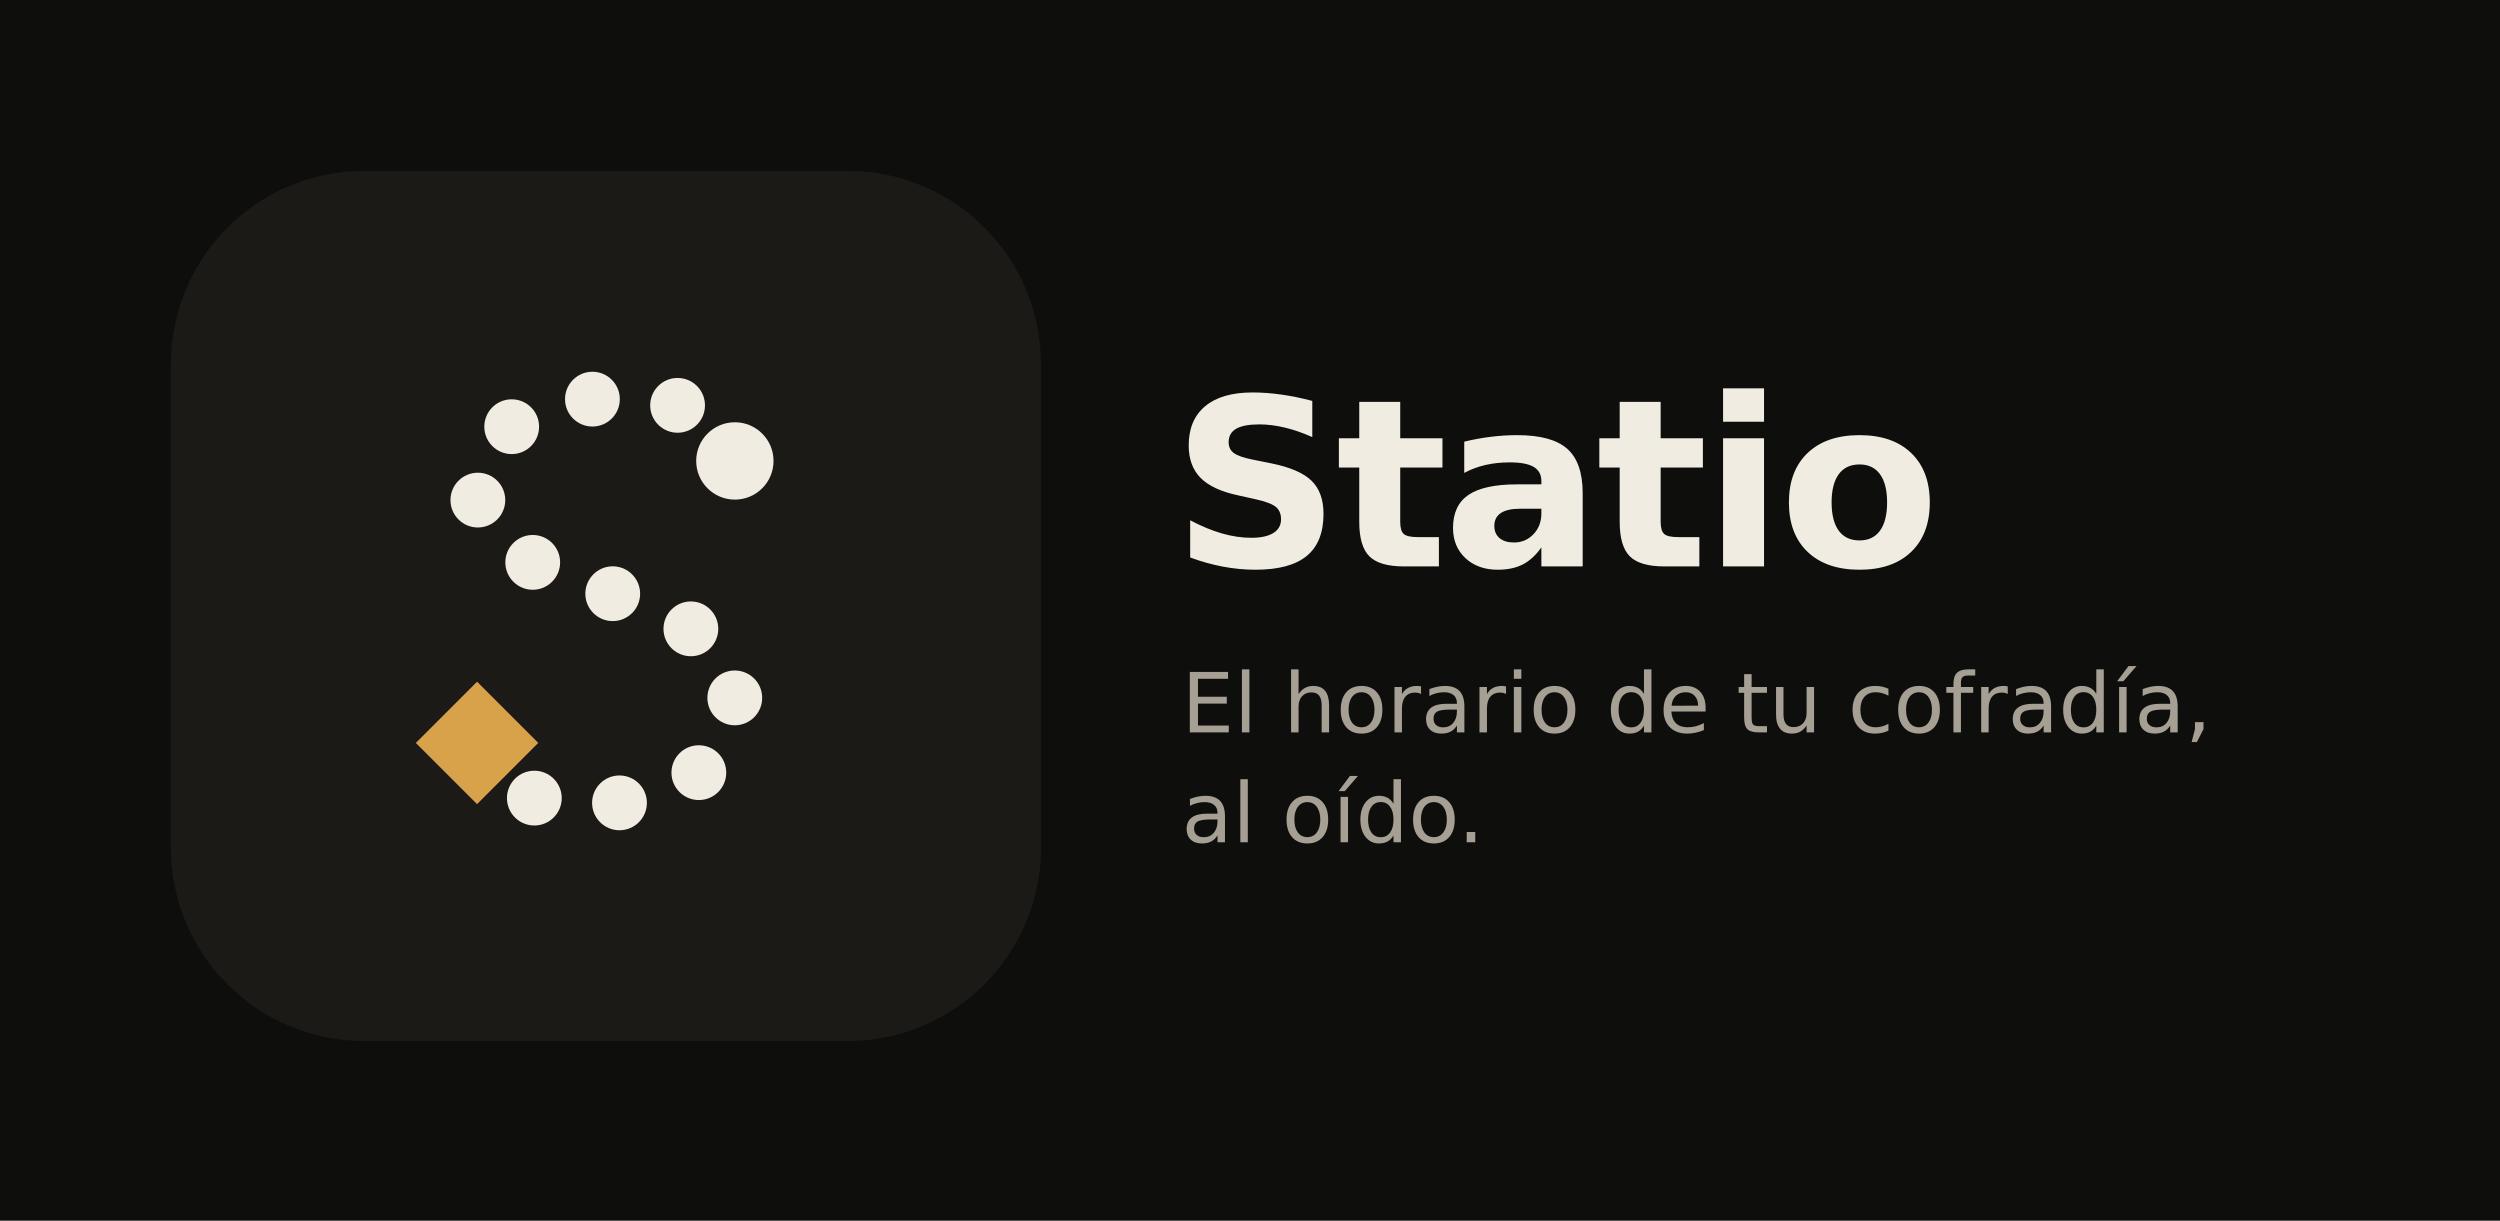
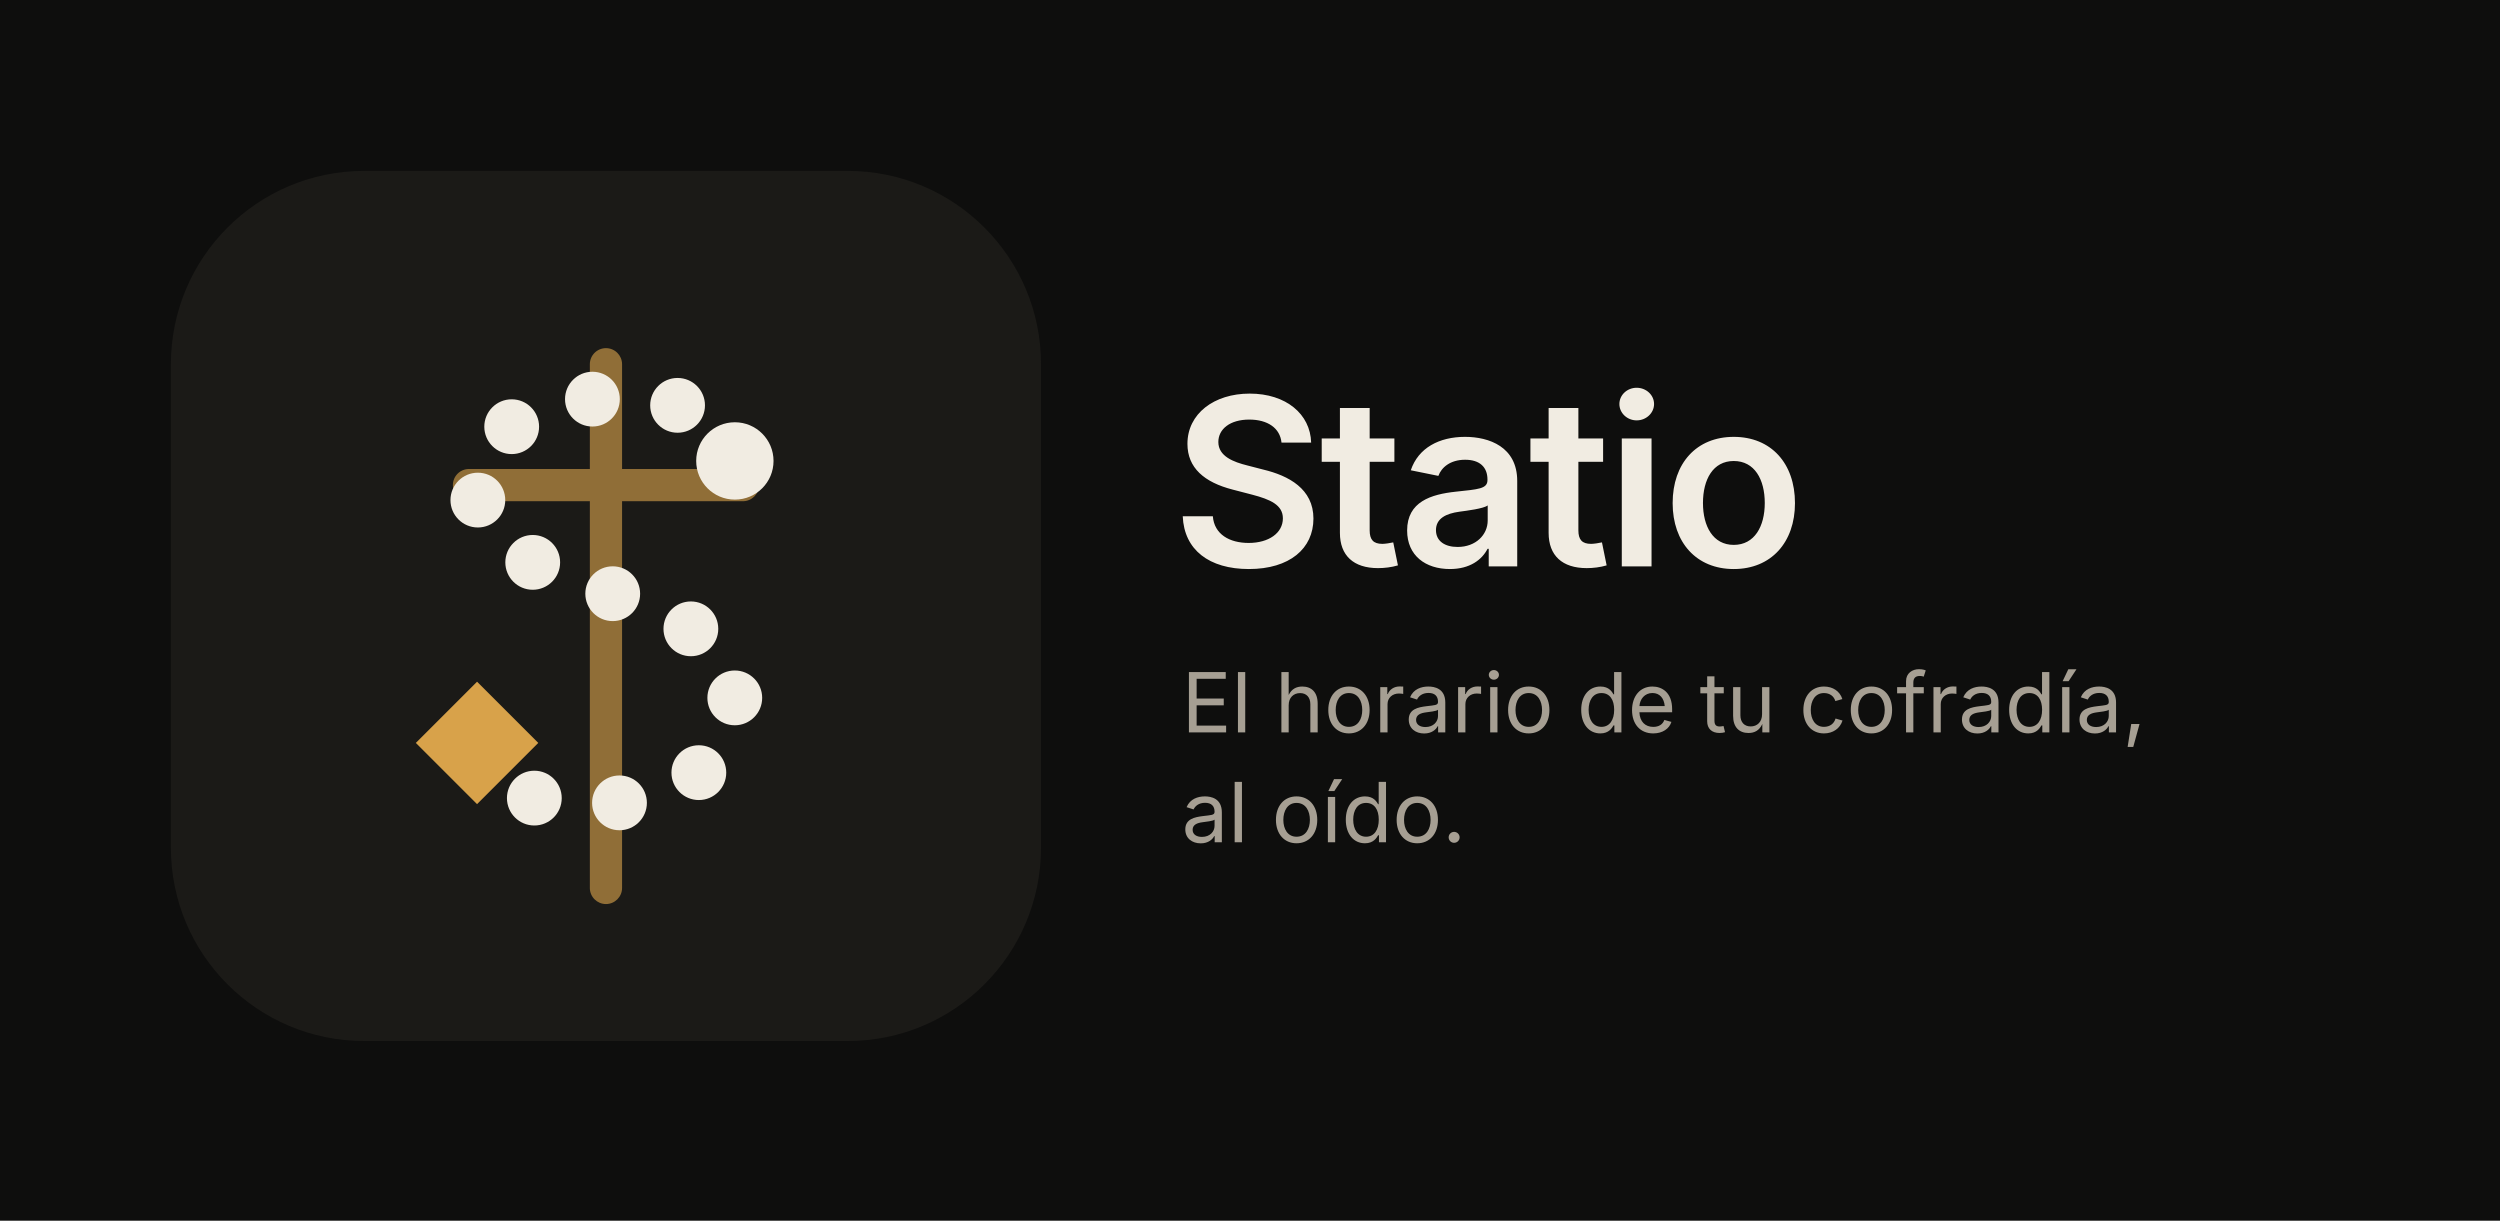
<svg xmlns="http://www.w3.org/2000/svg" width="1024" height="500" viewBox="0 0 1024 500">
  <rect width="1024" height="500" fill="#0E0E0D" />
  <g transform="translate(70 70) scale(3.3)">
    <rect width="108" height="108" rx="24" fill="#1B1A17" />
+     <g fill="#D8A24A" opacity="0.62">
+       <rect x="52.0" y="22" width="4" height="69" rx="2.0" />
+       <rect x="35.0" y="37.0" width="38" height="4" rx="2.0" />
+     </g>
    <circle cx="70.0" cy="36.0" r="4.8" fill="#F1ECE2" />
    <circle cx="62.89" cy="29.1" r="3.4" fill="#F1ECE2" />
    <circle cx="52.32" cy="28.33" r="3.4" fill="#F1ECE2" />
    <circle cx="42.3" cy="31.75" r="3.4" fill="#F1ECE2" />
    <circle cx="38.1" cy="40.86" r="3.4" fill="#F1ECE2" />
    <circle cx="44.91" cy="48.59" r="3.4" fill="#F1ECE2" />
    <circle cx="54.84" cy="52.48" r="3.4" fill="#F1ECE2" />
    <circle cx="64.54" cy="56.84" r="3.4" fill="#F1ECE2" />
    <circle cx="69.99" cy="65.41" r="3.4" fill="#F1ECE2" />
    <circle cx="65.53" cy="74.69" r="3.4" fill="#F1ECE2" />
    <circle cx="55.68" cy="78.44" r="3.4" fill="#F1ECE2" />
    <circle cx="45.11" cy="77.85" r="3.4" fill="#F1ECE2" />
    <path d="M38,63.4L45.6,71L38,78.6L30.4,71Z" fill="#D8A24A" />
  </g>
-   <text x="480" y="232" font-family="DejaVu Sans, Arial, sans-serif" font-size="96" font-weight="600" fill="#F1ECE2" letter-spacing="-2">Statio</text>
-   <text x="484" y="300" font-family="DejaVu Sans, Arial, sans-serif" font-size="34" fill="#A69F93">El horario de tu cofradía,</text>
-   <text x="484" y="345" font-family="DejaVu Sans, Arial, sans-serif" font-size="34" fill="#A69F93">al oído.</text>
+   <text x="480" y="232" font-family="Inter, DejaVu Sans, sans-serif" font-size="96" font-weight="600" fill="#F1ECE2" letter-spacing="-2">Statio</text>
+   <text x="484" y="300" font-family="Inter, DejaVu Sans, sans-serif" font-size="34" fill="#A69F93">El horario de tu cofradía,</text>
+   <text x="484" y="345" font-family="Inter, DejaVu Sans, sans-serif" font-size="34" fill="#A69F93">al oído.</text>
</svg>
